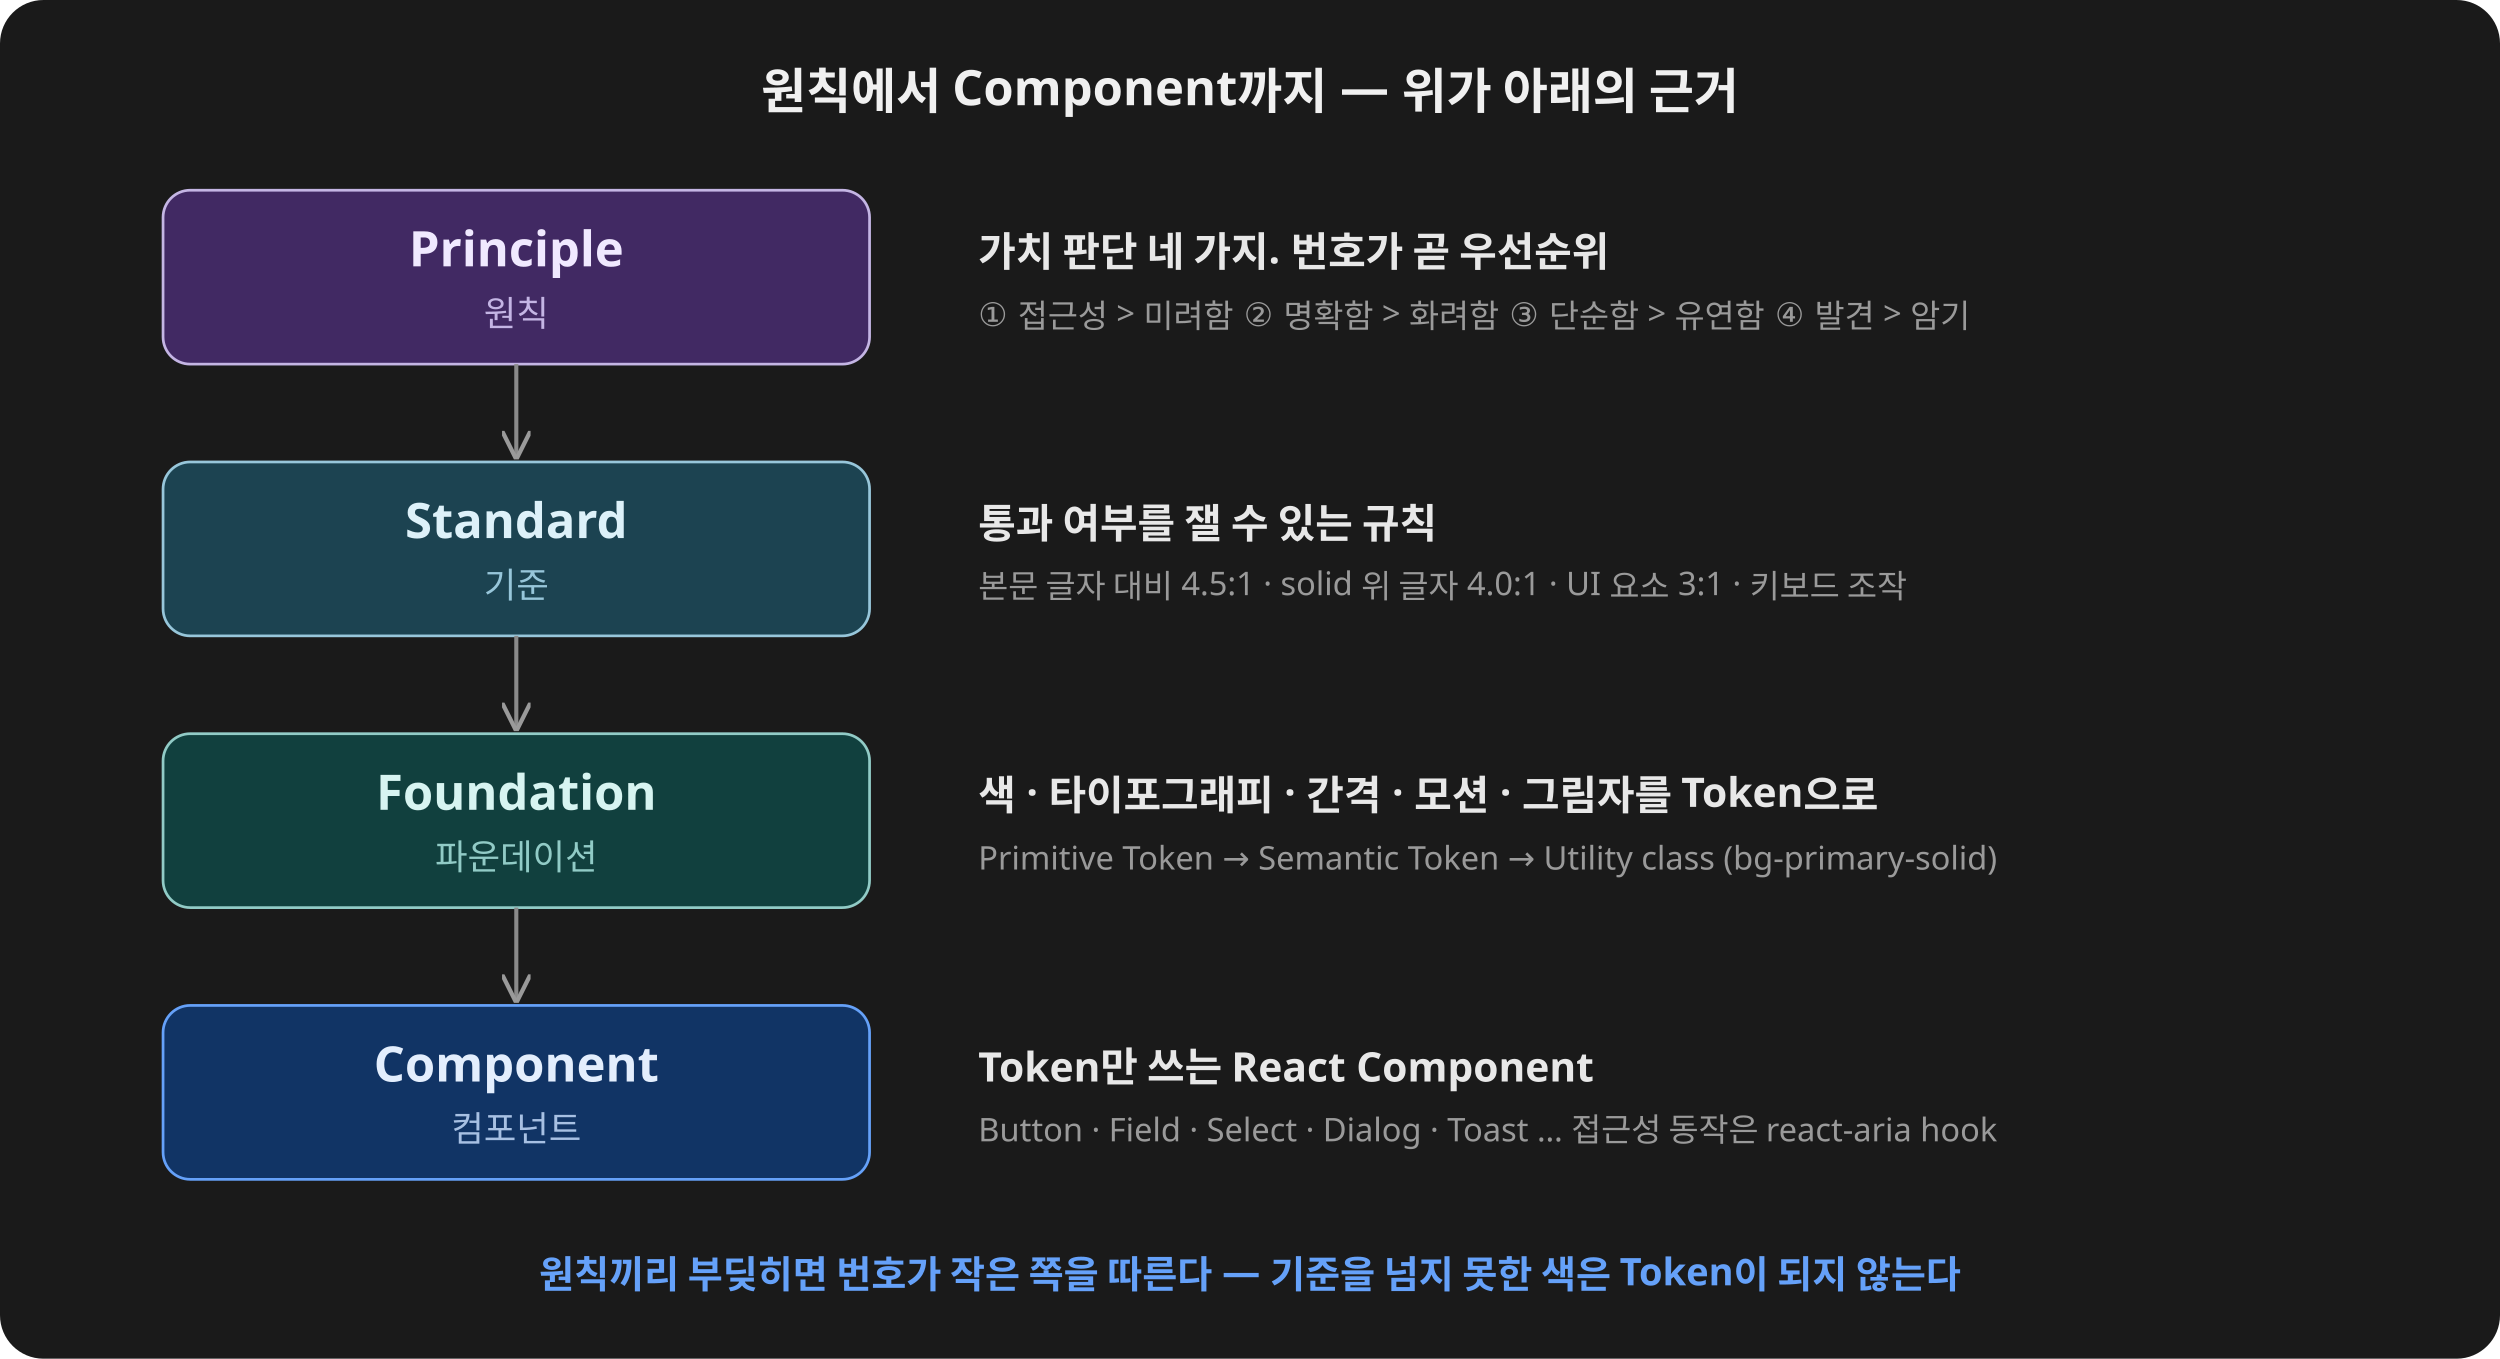
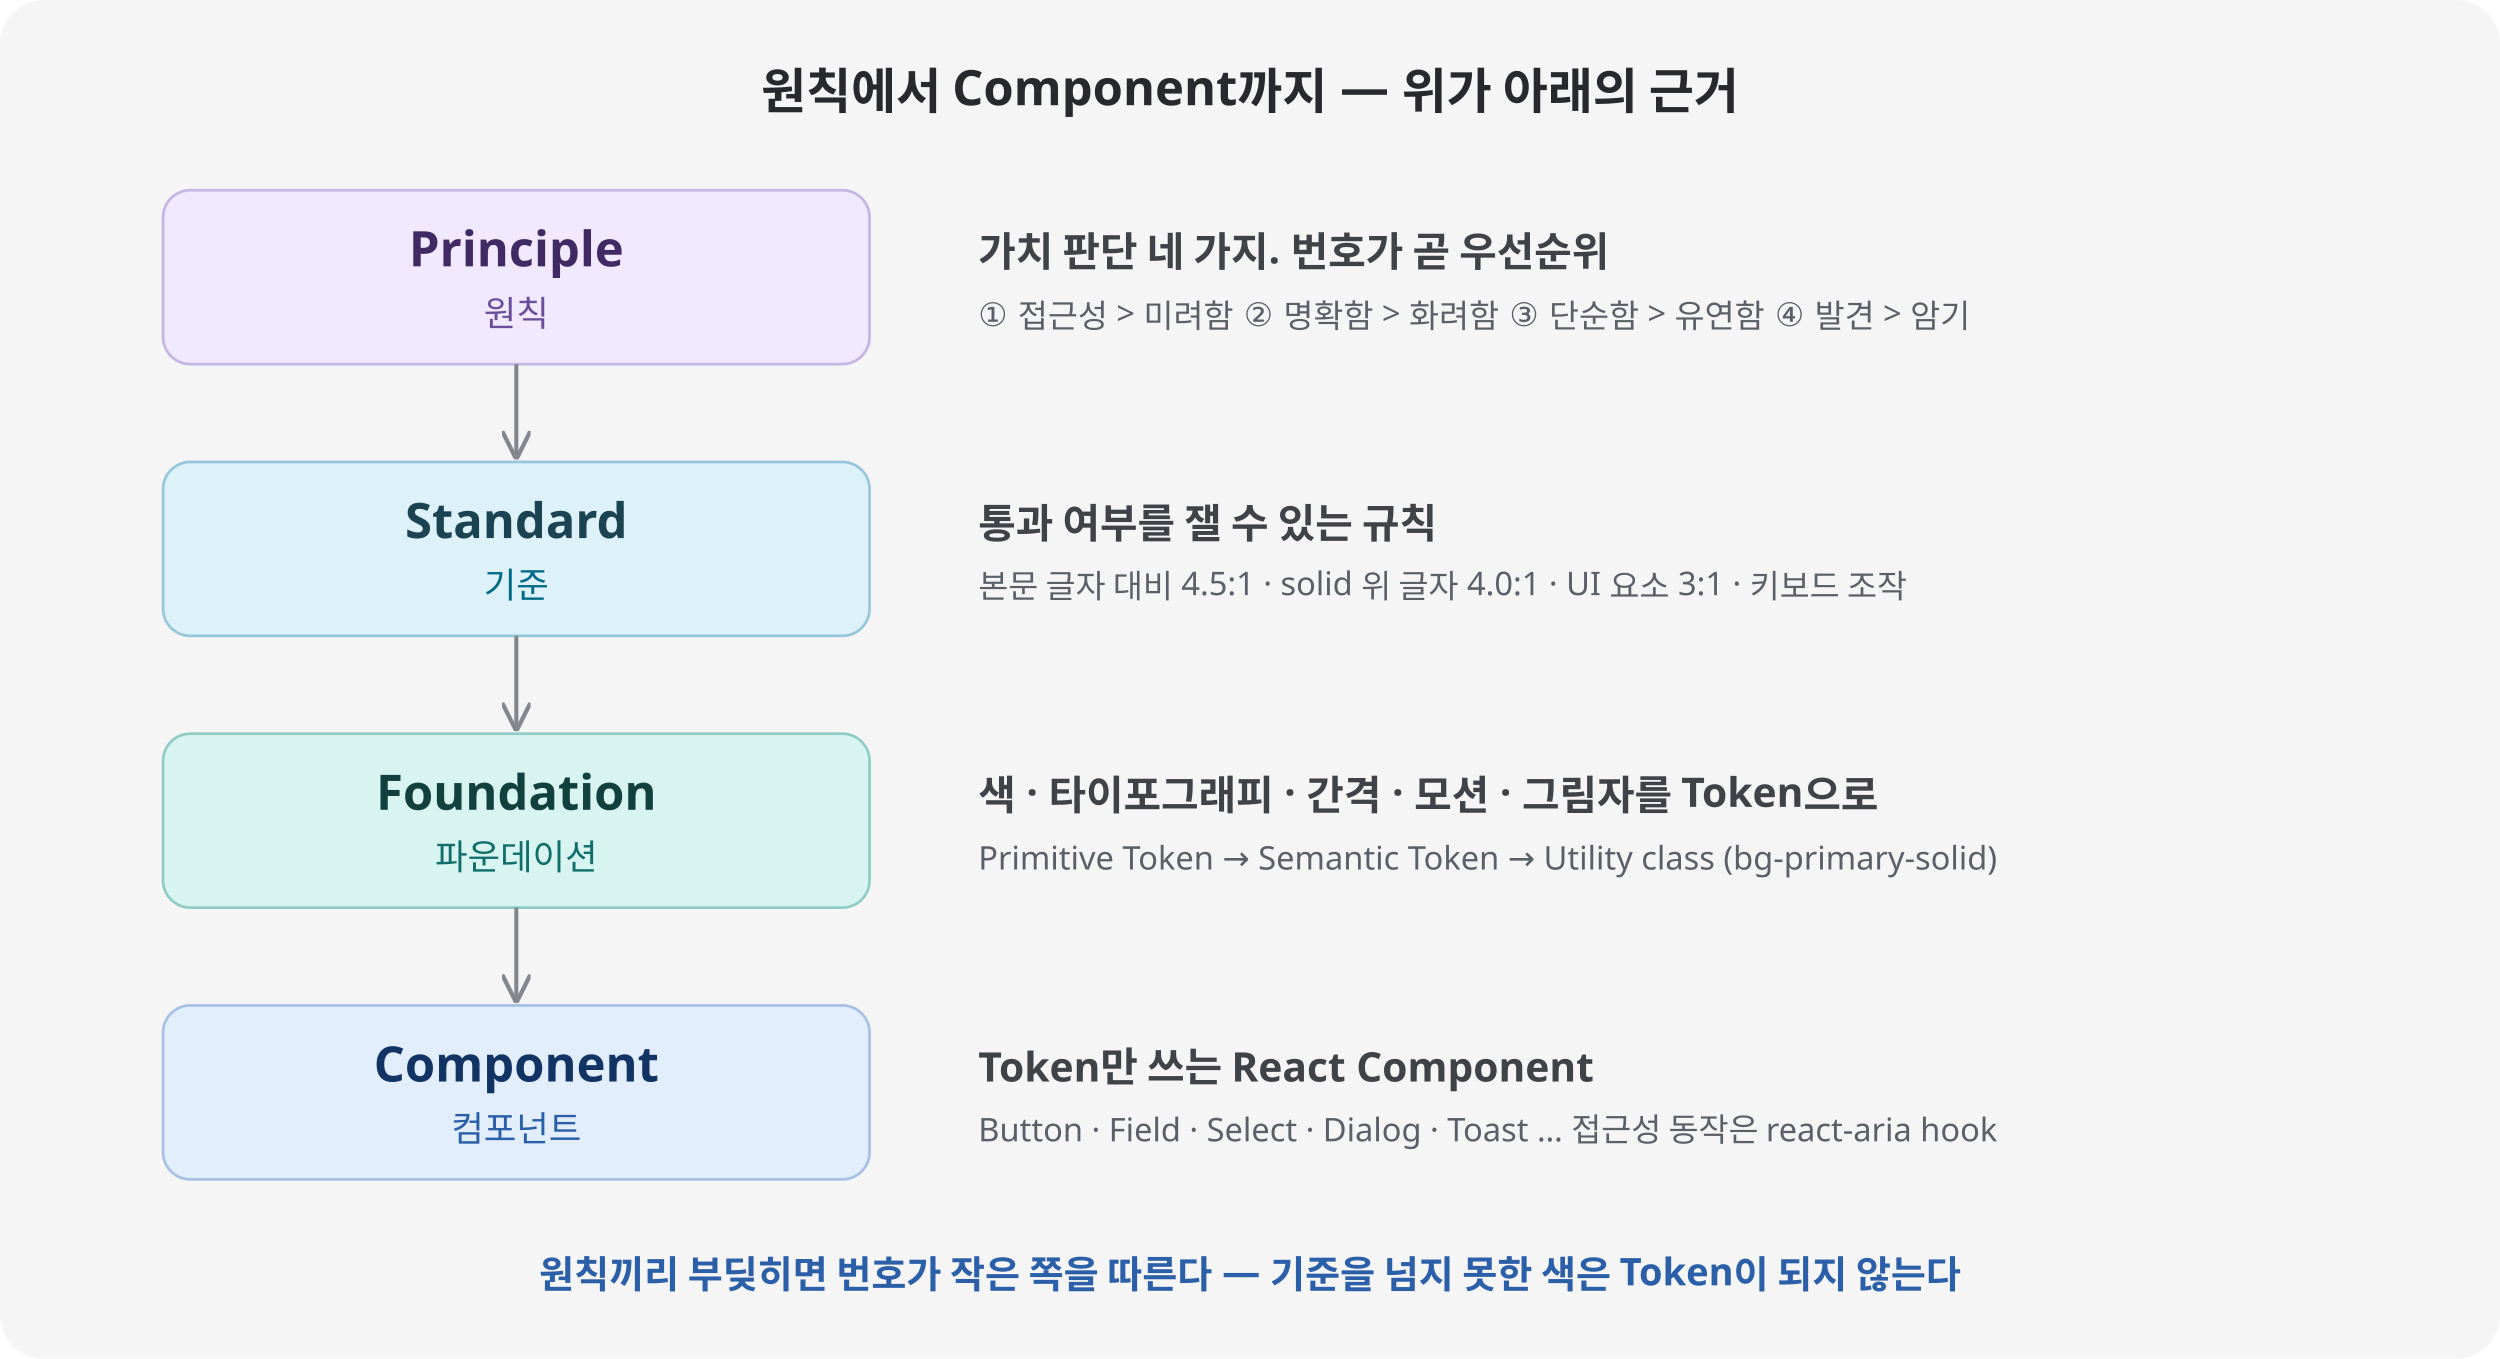
<svg xmlns="http://www.w3.org/2000/svg" viewBox="0 0 920 500" width="920" height="500" font-family="Pretendard, 'Apple SD Gothic Neo', 'Noto Sans KR', sans-serif">
+   <style>
+     .bg { fill: #f5f5f6; }
+     .title { fill: #28292c; }
+     .t1 { fill: #3f4247; }
+     .t2 { fill: #5b6068; }
+     .note { fill: #2b5fa8; }
+     .ln { fill: none; stroke: #82878e; }
+     .purple { fill: #f0e9ff; stroke: #c4b5e4; } .purple-1 { fill: #412963; } .purple-2 { fill: #6b4e99; }
+     .cyan { fill: #ddf1f9; stroke: #97c6da; } .cyan-1 { fill: #1c4351; } .cyan-2 { fill: #006a87; }
+     .mint { fill: #d7f4f1; stroke: #91cbc6; } .mint-1 { fill: #11403e; } .mint-2 { fill: #116e6a; }
+     .blue { fill: #e3eefd; stroke: #a7c0e3; } .blue-1 { fill: #113465; } .blue-2 { fill: #2b5fa8; }
+     @media (prefers-color-scheme: dark) {
+       .bg { fill: #1a1a1a; }
+       .title { fill: #f0f0f0; }
+       .t1 { fill: #e8e8e8; }
+       .t2 { fill: #9a9a9a; }
+       .note { fill: #65a1f9; }
+       .ln { stroke: #8a8a8a; }
+       .purple { fill: #412963; stroke: #c4b5e4; } .purple-1 { fill: #f0e9ff; } .purple-2 { fill: #c4b5e4; }
+       .cyan { fill: #1c4351; stroke: #97c6da; } .cyan-1 { fill: #ddf1f9; } .cyan-2 { fill: #97c6da; }
+       .mint { fill: #11403e; stroke: #91cbc6; } .mint-1 { fill: #d7f4f1; } .mint-2 { fill: #91cbc6; }
+       .blue { fill: #113465; stroke: #65a1f9; } .blue-1 { fill: #e3eefd; } .blue-2 { fill: #a7c0e3; }
+     }
+   </style>
  <defs>
    <marker id="arrow" viewBox="0 0 10 10" refX="9" refY="5" markerWidth="7" markerHeight="7" orient="auto-start-reverse">
-       <path d="M0,0 L10,5 L0,10" fill="none" stroke="#9a9a9a" stroke-width="1.5" />
+       <path class="ln" d="M0,0 L10,5 L0,10" stroke-width="1.5" />
    </marker>
  </defs>
-   <rect width="920" height="500" rx="16" fill="#1a1a1a" />
-   <text x="460" y="40" fill="#f0f0f0" font-size="18" font-weight="700" text-anchor="middle">원칙에서 Component까지 — 위가 아래의 근거</text>
-   <rect x="60" y="70" width="260" height="64" rx="10" fill="#412963" stroke="#c4b5e4" />
-   <text x="190" y="98" fill="#f0e9ff" font-size="18" font-weight="700" text-anchor="middle">Principle</text>
-   <text x="190" y="120" fill="#c4b5e4" font-size="13" text-anchor="middle">원칙</text>
-   <text x="360" y="98" fill="#e8e8e8" font-size="15" font-weight="700">가치 판단 네 가지. 번호가 곧 우선순위</text>
-   <text x="360" y="120" fill="#9a9a9a" font-size="12">① 접근성 &gt; 미려함   ② 명확함 &gt; 화려함   ③ 단순함 &gt; 유연함   ④ 발견 &gt; 암기</text>
-   <line x1="190" y1="134" x2="190" y2="168" stroke="#8a8a8a" stroke-width="1.5" marker-end="url(#arrow)" />
-   <rect x="60" y="170" width="260" height="64" rx="10" fill="#1c4351" stroke="#97c6da" />
-   <text x="190" y="198" fill="#ddf1f9" font-size="18" font-weight="700" text-anchor="middle">Standard</text>
-   <text x="190" y="220" fill="#97c6da" font-size="13" text-anchor="middle">기준</text>
-   <text x="360" y="198" fill="#e8e8e8" font-size="15" font-weight="700">통과 여부를 잴 수 있는 규칙</text>
-   <text x="360" y="220" fill="#9a9a9a" font-size="12">본문 글자 대비 4.5:1 · solid 위 글자 4.0:1 · UI 요소 3:1 · 키보드 조작</text>
-   <line x1="190" y1="234" x2="190" y2="268" stroke="#8a8a8a" stroke-width="1.5" marker-end="url(#arrow)" />
-   <rect x="60" y="270" width="260" height="64" rx="10" fill="#11403e" stroke="#91cbc6" />
-   <text x="190" y="298" fill="#d7f4f1" font-size="18" font-weight="700" text-anchor="middle">Foundation</text>
-   <text x="190" y="320" fill="#91cbc6" font-size="13" text-anchor="middle">파운데이션</text>
-   <text x="360" y="298" fill="#e8e8e8" font-size="15" font-weight="700">색 · 타이포그래피 · 간격 · 모션 · 그림자를 Token으로</text>
-   <text x="360" y="320" fill="#9a9a9a" font-size="12">Primitive Token → Semantic Token → Utility class (bg-primary-solid)</text>
-   <line x1="190" y1="334" x2="190" y2="368" stroke="#8a8a8a" stroke-width="1.5" marker-end="url(#arrow)" />
-   <rect x="60" y="370" width="260" height="64" rx="10" fill="#113465" stroke="#65a1f9" />
-   <text x="190" y="398" fill="#e3eefd" font-size="18" font-weight="700" text-anchor="middle">Component</text>
-   <text x="190" y="420" fill="#a7c0e3" font-size="13" text-anchor="middle">컴포넌트</text>
-   <text x="360" y="398" fill="#e8e8e8" font-size="15" font-weight="700">Token만 쓰는 React Component</text>
-   <text x="360" y="420" fill="#9a9a9a" font-size="12">Button · Field · Select · Dialog · Toast … 접근성 동작은 react-aria hook</text>
-   <text x="460" y="474" fill="#65a1f9" font-size="14" font-weight="700" text-anchor="middle">원칙끼리 부딪히면 번호가 작은 쪽을 따른다 — 기준을 넘지 못한 색은 Token이 되지 않는다</text>
+   <rect class="bg" width="920" height="500" rx="16" />
+   <text class="title" x="460" y="40" font-size="18" font-weight="700" text-anchor="middle">원칙에서 Component까지 — 위가 아래의 근거</text>
+   <rect class="purple" x="60" y="70" width="260" height="64" rx="10" />
+   <text class="purple-1" x="190" y="98" font-size="18" font-weight="700" text-anchor="middle">Principle</text>
+   <text class="purple-2" x="190" y="120" font-size="13" text-anchor="middle">원칙</text>
+   <text class="t1" x="360" y="98" font-size="15" font-weight="700">가치 판단 네 가지. 번호가 곧 우선순위</text>
+   <text class="t2" x="360" y="120" font-size="12">① 접근성 &gt; 미려함   ② 명확함 &gt; 화려함   ③ 단순함 &gt; 유연함   ④ 발견 &gt; 암기</text>
+   <line class="ln" x1="190" y1="134" x2="190" y2="168" stroke-width="1.5" marker-end="url(#arrow)" />
+   <rect class="cyan" x="60" y="170" width="260" height="64" rx="10" />
+   <text class="cyan-1" x="190" y="198" font-size="18" font-weight="700" text-anchor="middle">Standard</text>
+   <text class="cyan-2" x="190" y="220" font-size="13" text-anchor="middle">기준</text>
+   <text class="t1" x="360" y="198" font-size="15" font-weight="700">통과 여부를 잴 수 있는 규칙</text>
+   <text class="t2" x="360" y="220" font-size="12">본문 글자 대비 4.5:1 · solid 위 글자 4.0:1 · UI 요소 3:1 · 키보드 조작</text>
+   <line class="ln" x1="190" y1="234" x2="190" y2="268" stroke-width="1.5" marker-end="url(#arrow)" />
+   <rect class="mint" x="60" y="270" width="260" height="64" rx="10" />
+   <text class="mint-1" x="190" y="298" font-size="18" font-weight="700" text-anchor="middle">Foundation</text>
+   <text class="mint-2" x="190" y="320" font-size="13" text-anchor="middle">파운데이션</text>
+   <text class="t1" x="360" y="298" font-size="15" font-weight="700">색 · 타이포그래피 · 간격 · 모션 · 그림자를 Token으로</text>
+   <text class="t2" x="360" y="320" font-size="12">Primitive Token → Semantic Token → Utility class (bg-primary-solid)</text>
+   <line class="ln" x1="190" y1="334" x2="190" y2="368" stroke-width="1.5" marker-end="url(#arrow)" />
+   <rect class="blue" x="60" y="370" width="260" height="64" rx="10" />
+   <text class="blue-1" x="190" y="398" font-size="18" font-weight="700" text-anchor="middle">Component</text>
+   <text class="blue-2" x="190" y="420" font-size="13" text-anchor="middle">컴포넌트</text>
+   <text class="t1" x="360" y="398" font-size="15" font-weight="700">Token만 쓰는 React Component</text>
+   <text class="t2" x="360" y="420" font-size="12">Button · Field · Select · Dialog · Toast … 접근성 동작은 react-aria hook</text>
+   <text class="note" x="460" y="474" font-size="14" font-weight="700" text-anchor="middle">원칙끼리 부딪히면 번호가 작은 쪽을 따른다 — 기준을 넘지 못한 색은 Token이 되지 않는다</text>
</svg>
